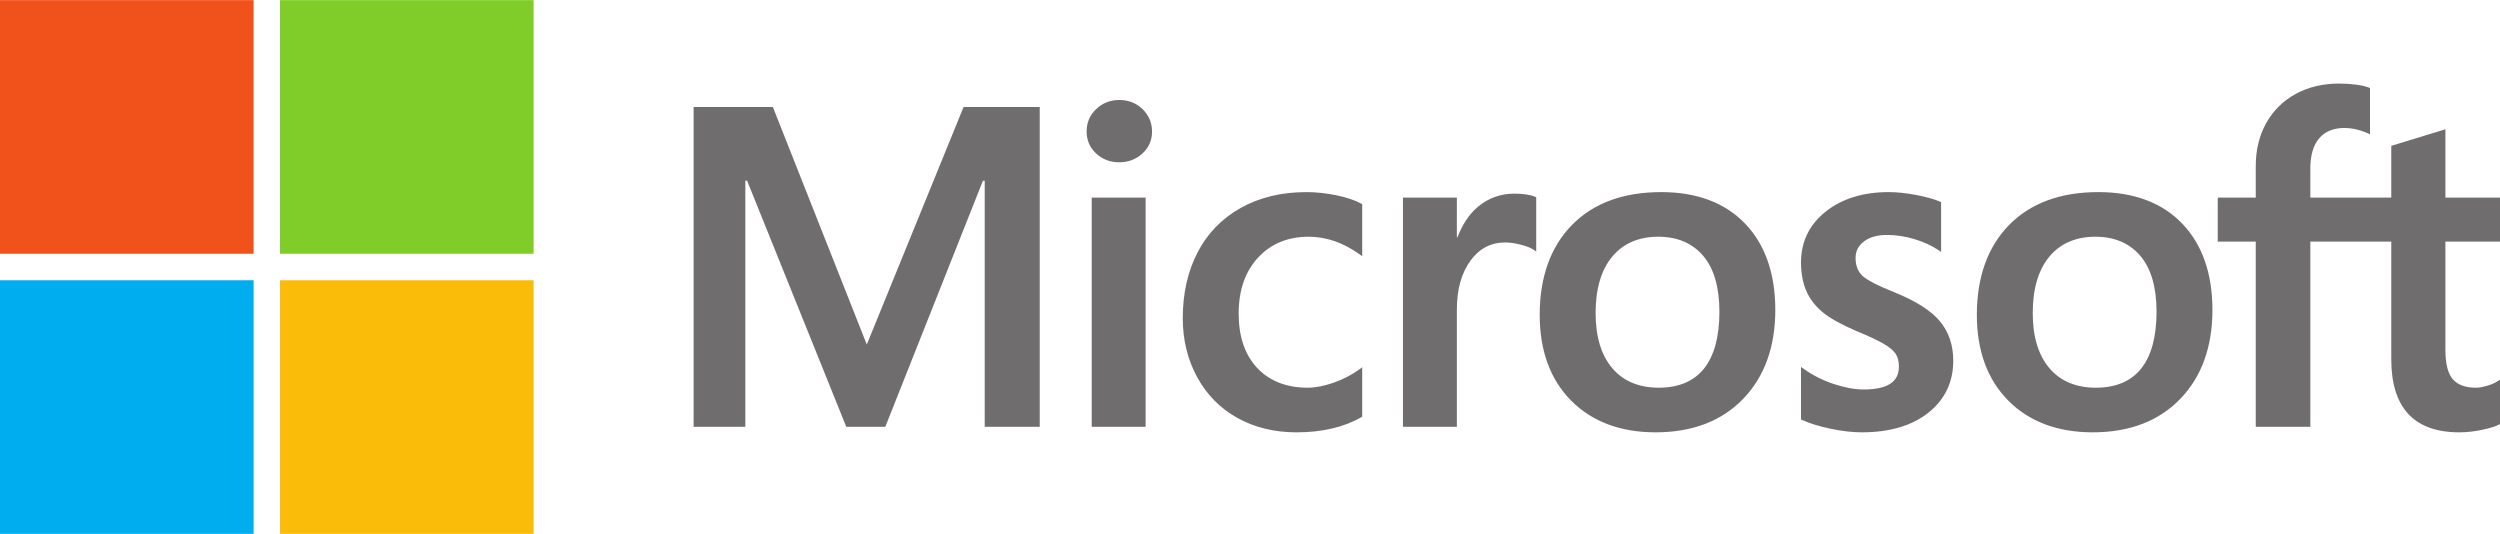
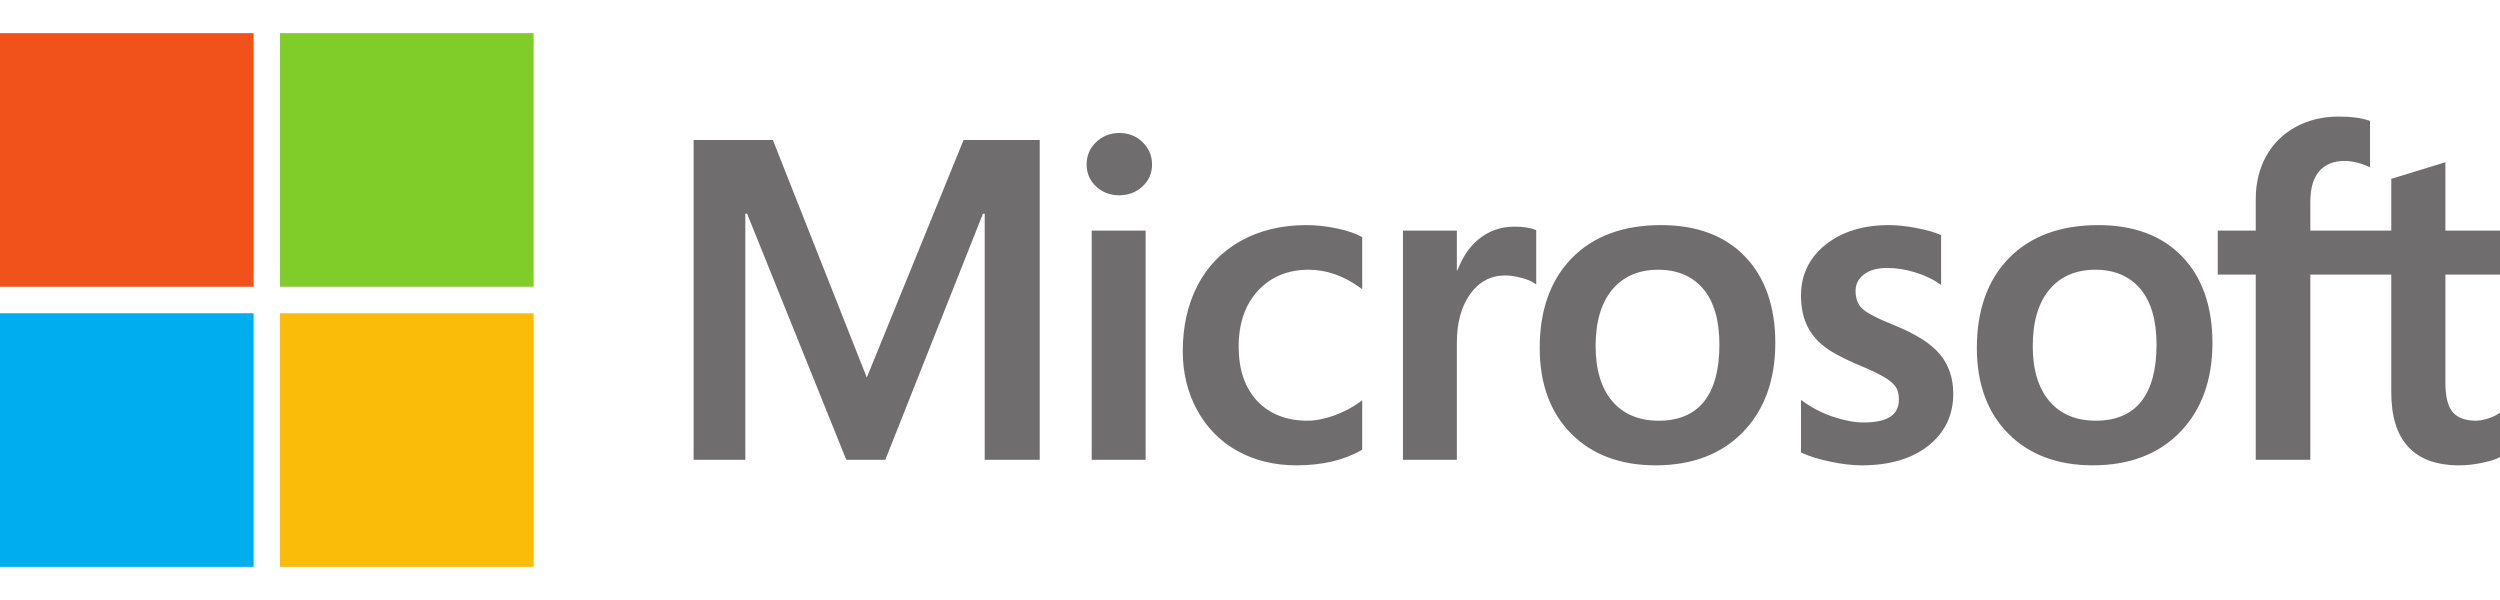
- <svg xmlns="http://www.w3.org/2000/svg" width="2500" height="534" viewBox="0 0 1033.746 220.695">
+ <svg xmlns="http://www.w3.org/2000/svg" width="2500" height="600" viewBox="0 0 1033.746 220.695">
  <path d="M1033.746 99.838v-18.18h-22.576V53.395l-.76.234-21.205 6.488-.418.127v21.415h-33.469v-11.93c0-5.555 1.242-9.806 3.69-12.641 2.431-2.801 5.908-4.225 10.343-4.225 3.188 0 6.489.751 9.811 2.232l.833.372V36.321l-.392-.144c-3.099-1.114-7.314-1.675-12.539-1.675-6.585 0-12.568 1.433-17.786 4.273-5.221 2.844-9.328 6.904-12.205 12.066-2.867 5.156-4.322 11.111-4.322 17.701v13.116h-15.72v18.18h15.72v76.589h22.567V99.838h33.469v48.671c0 20.045 9.455 30.203 28.102 30.203 3.064 0 6.289-.359 9.582-1.062 3.352-.722 5.635-1.443 6.979-2.213l.297-.176v-18.348l-.918.607c-1.225.816-2.75 1.483-4.538 1.979-1.796.505-3.296.758-4.458.758-4.368 0-7.6-1.177-9.605-3.5-2.028-2.344-3.057-6.443-3.057-12.177V99.838h22.575zM866.635 160.26c-8.191 0-14.649-2.716-19.2-8.066-4.579-5.377-6.899-13.043-6.899-22.783 0-10.049 2.32-17.914 6.901-23.386 4.554-5.436 10.95-8.195 19.014-8.195 7.825 0 14.054 2.635 18.516 7.836 4.484 5.228 6.76 13.03 6.76 23.196 0 10.291-2.14 18.196-6.36 23.484-4.191 5.248-10.493 7.914-18.732 7.914m1.003-80.885c-15.627 0-28.039 4.579-36.889 13.61-8.844 9.032-13.328 21.531-13.328 37.153 0 14.838 4.377 26.773 13.011 35.468 8.634 8.698 20.384 13.104 34.921 13.104 15.148 0 27.313-4.643 36.159-13.799 8.845-9.146 13.326-21.527 13.326-36.784 0-15.07-4.205-27.094-12.502-35.731-8.301-8.641-19.977-13.021-34.698-13.021m-86.602 0c-10.63 0-19.423 2.719-26.14 8.08-6.758 5.393-10.186 12.466-10.186 21.025 0 4.449.74 8.401 2.196 11.753 1.465 3.363 3.732 6.324 6.744 8.809 2.989 2.465 7.603 5.047 13.717 7.674 5.14 2.115 8.973 3.904 11.408 5.314 2.38 1.382 4.069 2.771 5.023 4.124.927 1.324 1.397 3.136 1.397 5.372 0 6.367-4.768 9.465-14.579 9.465-3.639 0-7.79-.76-12.337-2.258a46.347 46.347 0 0 1-12.634-6.406l-.937-.672v21.727l.344.16c3.193 1.474 7.219 2.717 11.964 3.695 4.736.979 9.039 1.477 12.777 1.477 11.535 0 20.824-2.732 27.602-8.125 6.821-5.43 10.278-12.67 10.278-21.525 0-6.388-1.861-11.866-5.529-16.284-3.643-4.382-9.966-8.405-18.785-11.961-7.026-2.82-11.527-5.161-13.384-6.958-1.79-1.736-2.699-4.191-2.699-7.3 0-2.756 1.122-4.964 3.425-6.752 2.321-1.797 5.552-2.711 9.604-2.711 3.76 0 7.607.594 11.433 1.758 3.823 1.164 7.181 2.723 9.984 4.63l.922.63v-20.61l-.354-.152c-2.586-1.109-5.996-2.058-10.138-2.828-4.123-.765-7.863-1.151-11.116-1.151m-95.157 80.885c-8.189 0-14.649-2.716-19.199-8.066-4.58-5.377-6.896-13.041-6.896-22.783 0-10.049 2.319-17.914 6.901-23.386 4.55-5.436 10.945-8.195 19.013-8.195 7.822 0 14.051 2.635 18.514 7.836 4.485 5.228 6.76 13.03 6.76 23.196 0 10.291-2.141 18.196-6.361 23.484-4.191 5.248-10.49 7.914-18.732 7.914m1.006-80.885c-15.631 0-28.044 4.579-36.889 13.61-8.844 9.032-13.331 21.531-13.331 37.153 0 14.844 4.38 26.773 13.014 35.468 8.634 8.698 20.383 13.104 34.92 13.104 15.146 0 27.314-4.643 36.16-13.799 8.843-9.146 13.326-21.527 13.326-36.784 0-15.07-4.206-27.094-12.505-35.731-8.303-8.641-19.977-13.021-34.695-13.021M602.409 98.07V81.658h-22.292v94.767h22.292v-48.477c0-8.243 1.869-15.015 5.557-20.13 3.641-5.054 8.493-7.615 14.417-7.615 2.008 0 4.262.331 6.703.986 2.416.651 4.166 1.358 5.198 2.102l.937.679V81.496l-.361-.155c-2.076-.882-5.013-1.327-8.729-1.327-5.602 0-10.615 1.8-14.909 5.344-3.769 3.115-6.493 7.386-8.576 12.712h-.237zm-62.213-18.695c-10.227 0-19.349 2.193-27.108 6.516-7.775 4.333-13.788 10.519-17.879 18.385-4.073 7.847-6.141 17.013-6.141 27.235 0 8.954 2.005 17.171 5.968 24.413 3.965 7.254 9.577 12.929 16.681 16.865 7.094 3.931 15.293 5.924 24.371 5.924 10.594 0 19.639-2.118 26.891-6.295l.293-.168v-20.423l-.937.684c-3.285 2.393-6.956 4.303-10.906 5.679-3.94 1.375-7.532 2.07-10.682 2.07-8.747 0-15.769-2.737-20.866-8.133-5.108-5.403-7.698-12.99-7.698-22.537 0-9.607 2.701-17.389 8.024-23.131 5.307-5.725 12.342-8.629 20.908-8.629 7.327 0 14.467 2.481 21.222 7.381l.935.679V84.371l-.302-.17c-2.542-1.423-6.009-2.598-10.313-3.489-4.286-.889-8.478-1.337-12.461-1.337m-66.481 2.284h-22.292v94.766h22.292V81.659zm-10.918-40.371c-3.669 0-6.869 1.249-9.498 3.724-2.64 2.482-3.979 5.607-3.979 9.295 0 3.63 1.323 6.698 3.938 9.114 2.598 2.409 5.808 3.63 9.54 3.63 3.731 0 6.953-1.221 9.582-3.626 2.646-2.42 3.988-5.487 3.988-9.118 0-3.559-1.306-6.652-3.879-9.195-2.571-2.538-5.833-3.824-9.692-3.824m-55.62 33.379v101.758h22.75V44.189H398.44l-40.022 98.221-38.839-98.221H286.81v132.235h21.379V74.657h.734l41.013 101.768h16.134l40.373-101.758h.734z" fill="#706d6e" />
  <path d="M104.868 104.868H0V0h104.868v104.868z" fill="#f1511b" />
  <path d="M220.654 104.868H115.788V0h104.866v104.868z" fill="#80cc28" />
  <path d="M104.865 220.695H0V115.828h104.865v104.867z" fill="#00adef" />
  <path d="M220.654 220.695H115.788V115.828h104.866v104.867z" fill="#fbbc09" />
</svg>
